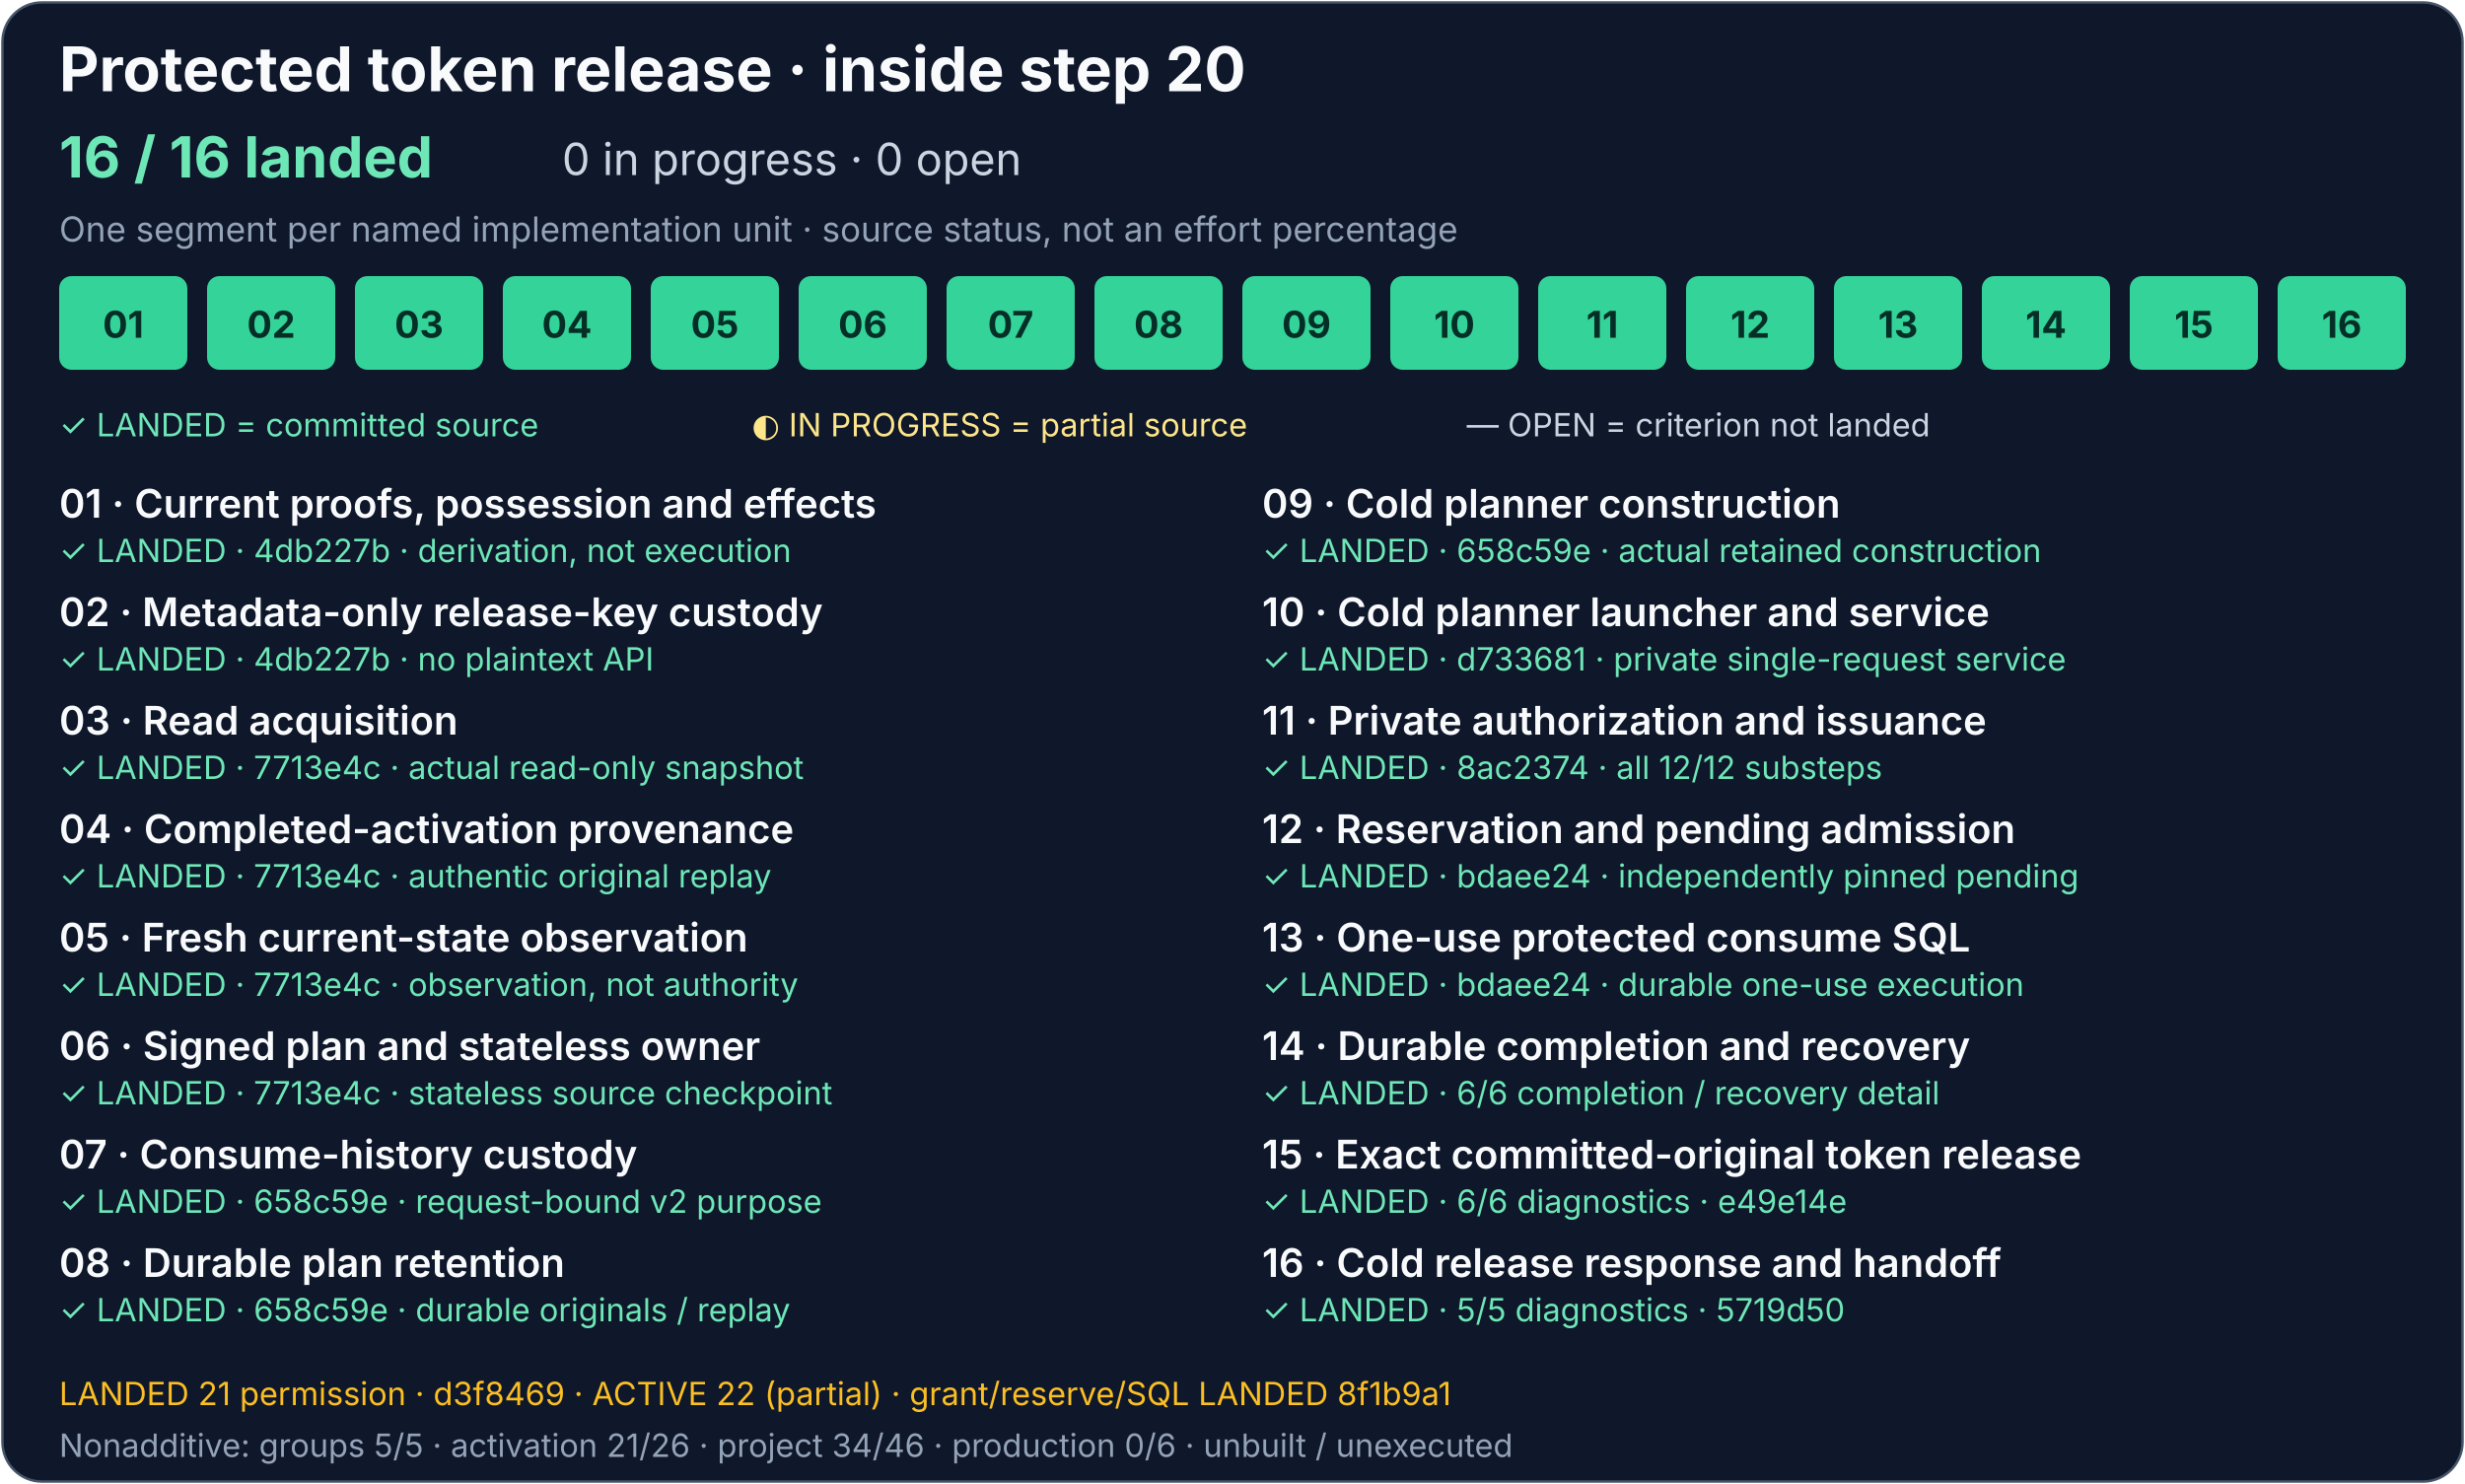
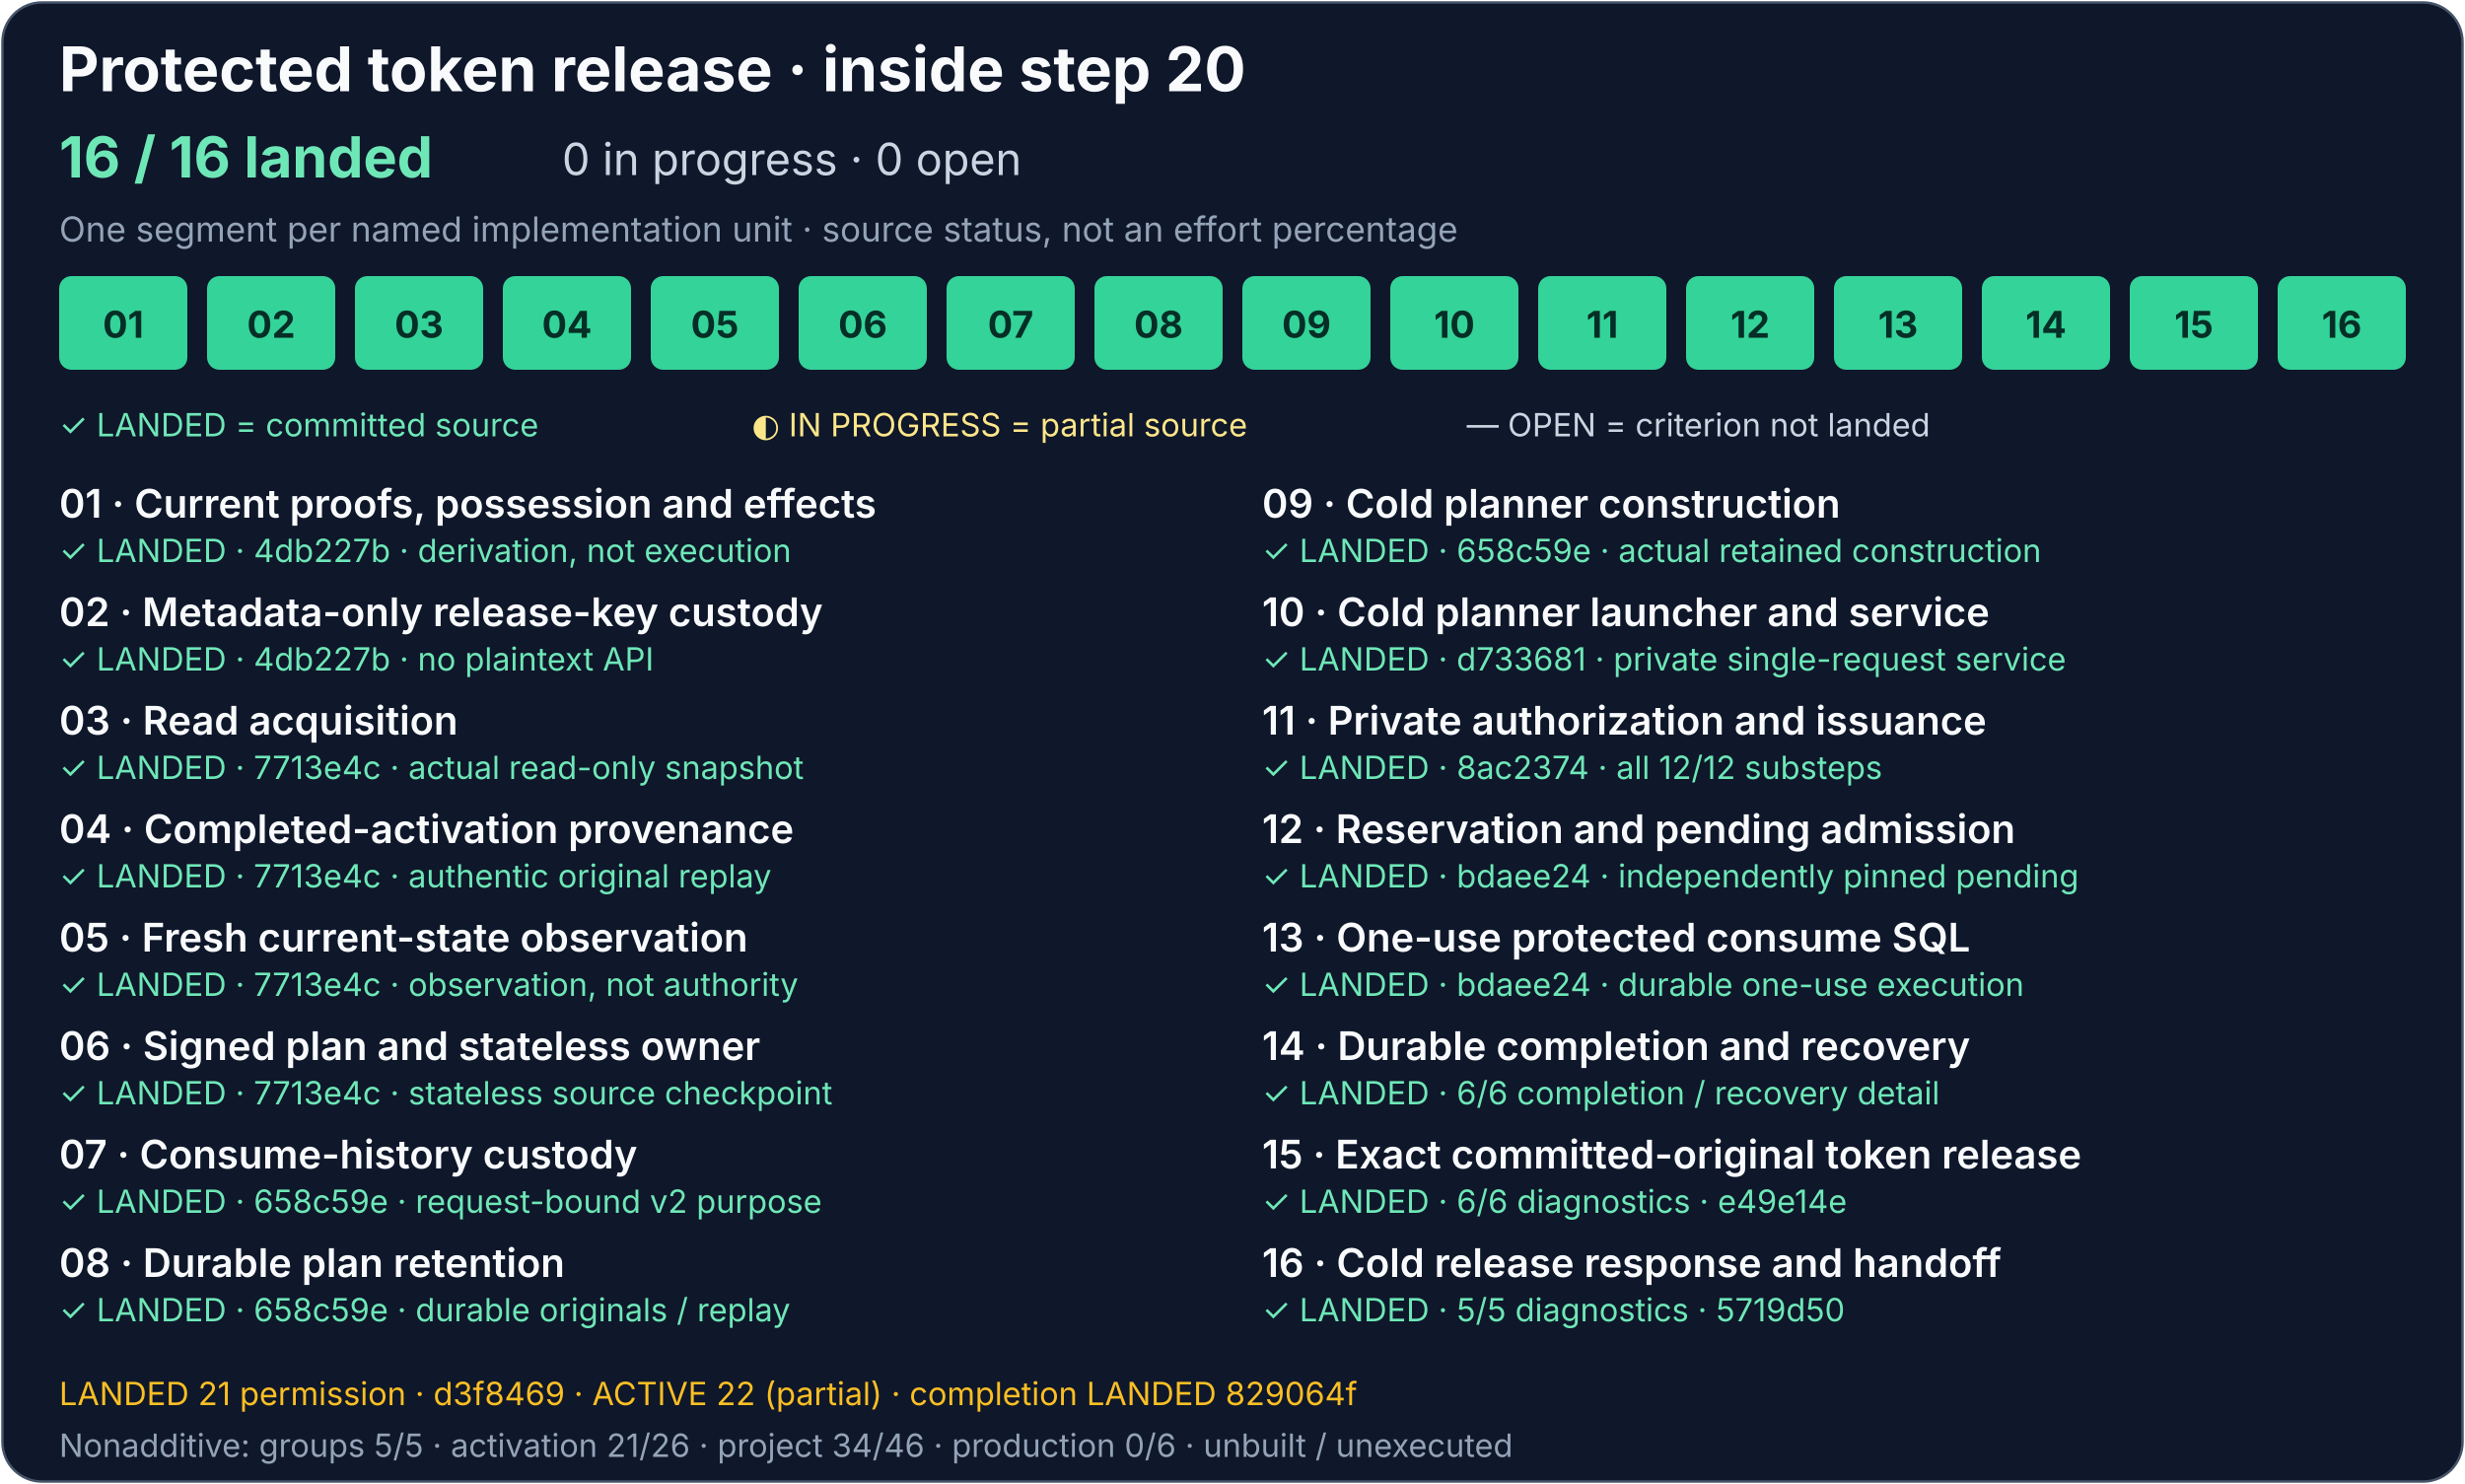
<svg xmlns="http://www.w3.org/2000/svg" width="1000" height="602" viewBox="0 0 1000 602" role="img" aria-labelledby="release-title release-description">
  <rect x="1" y="1" width="998" height="600" rx="16" fill="#0f172a" stroke="#475569" />
  <g font-family="system-ui, -apple-system, Segoe UI, sans-serif">
    <text x="24" y="37" fill="#f8fafc" font-size="25" font-weight="700">Protected token release · inside step 20</text>
    <text x="24" y="72" fill="#6ee7b7" font-size="23" font-weight="700">16 / 16 landed</text>
    <text x="228" y="71" fill="#cbd5e1" font-size="18">0 in progress · 0 open</text>
    <text x="24" y="98" fill="#94a3b8" font-size="14">One segment per named implementation unit · source status, not an effort percentage</text>
    <g fill="#34d399">
      <rect x="24" y="112" width="52" height="38" rx="5" />
      <rect x="84" y="112" width="52" height="38" rx="5" />
      <rect x="144" y="112" width="52" height="38" rx="5" />
      <rect x="204" y="112" width="52" height="38" rx="5" />
      <rect x="264" y="112" width="52" height="38" rx="5" />
      <rect x="324" y="112" width="52" height="38" rx="5" />
    </g>
    <g fill="#34d399">
      <rect x="384" y="112" width="52" height="38" rx="5" />
      <rect x="444" y="112" width="52" height="38" rx="5" />
      <rect x="504" y="112" width="52" height="38" rx="5" />
      <rect x="564" y="112" width="52" height="38" rx="5" />
    </g>
    <g fill="#334155" stroke="#94a3b8">
      <rect x="624" y="112" width="52" height="38" rx="5" fill="#34d399" stroke="none" />
      <rect x="684" y="112" width="52" height="38" rx="5" fill="#34d399" stroke="none" />
      <rect x="744" y="112" width="52" height="38" rx="5" fill="#34d399" stroke="none" />
      <a href="../production-status.md#consume-completion-and-recovery-detail">
        <rect x="804" y="112" width="52" height="38" rx="5" fill="#34d399" stroke="none" />
      </a>
      <a href="../production-status.md#exact-release-and-handoff-detail">
        <rect x="864" y="112" width="52" height="38" rx="5" fill="#34d399" stroke="none" />
      </a>
      <rect x="924" y="112" width="52" height="38" rx="5" fill="#34d399" stroke="none" />
    </g>
    <g font-size="15" font-weight="700" text-anchor="middle">
      <g fill="#052e26">
        <text x="50" y="137">01</text>
        <text x="110" y="137">02</text>
        <text x="170" y="137">03</text>
        <text x="230" y="137">04</text>
        <text x="290" y="137">05</text>
        <text x="350" y="137">06</text>
      </g>
      <g fill="#052e26">
        <text x="410" y="137">07</text>
        <text x="470" y="137">08</text>
        <text x="530" y="137">09</text>
        <text x="590" y="137">10</text>
      </g>
      <g fill="#e2e8f0">
        <text x="650" y="137" fill="#052e26">11</text>
        <text x="710" y="137" fill="#052e26">12</text>
        <text x="770" y="137" fill="#052e26">13</text>
        <text x="830" y="137" fill="#052e26">14</text>
        <text x="890" y="137" fill="#052e26">15</text>
        <text x="950" y="137" fill="#052e26">16</text>
      </g>
    </g>
    <text x="24" y="177" fill="#6ee7b7" font-size="13">✓ LANDED = committed source</text>
    <text x="305" y="177" fill="#fde68a" font-size="13">◐ IN PROGRESS = partial source</text>
    <text x="595" y="177" fill="#cbd5e1" font-size="13">— OPEN = criterion not landed</text>
    <g fill="#f8fafc" font-size="16" font-weight="600">
      <text x="24" y="210">01 · Current proofs, possession and effects</text>
      <text x="24" y="254">02 · Metadata-only release-key custody</text>
      <text x="24" y="298">03 · Read acquisition</text>
      <text x="24" y="342">04 · Completed-activation provenance</text>
      <text x="24" y="386">05 · Fresh current-state observation</text>
      <text x="24" y="430">06 · Signed plan and stateless owner</text>
      <text x="24" y="474">07 · Consume-history custody</text>
      <text x="24" y="518">08 · Durable plan retention</text>
      <text x="512" y="210">09 · Cold planner construction</text>
      <text x="512" y="254">10 · Cold planner launcher and service</text>
      <text x="512" y="298">11 · Private authorization and issuance</text>
      <text x="512" y="342">12 · Reservation and pending admission</text>
      <text x="512" y="386">13 · One-use protected consume SQL</text>
      <text x="512" y="430">14 · Durable completion and recovery</text>
      <text x="512" y="474">15 · Exact committed-original token release</text>
      <text x="512" y="518">16 · Cold release response and handoff</text>
    </g>
    <g font-size="13">
      <g fill="#6ee7b7">
        <text x="24" y="228">✓ LANDED · 4db227b · derivation, not execution</text>
        <text x="24" y="272">✓ LANDED · 4db227b · no plaintext API</text>
        <text x="24" y="316">✓ LANDED · 7713e4c · actual read-only snapshot</text>
        <text x="24" y="360">✓ LANDED · 7713e4c · authentic original replay</text>
        <text x="24" y="404">✓ LANDED · 7713e4c · observation, not authority</text>
        <text x="24" y="448">✓ LANDED · 7713e4c · stateless source checkpoint</text>
      </g>
      <g fill="#6ee7b7">
        <text x="24" y="492">✓ LANDED · 658c59e · request-bound v2 purpose</text>
        <text x="24" y="536">✓ LANDED · 658c59e · durable originals / replay</text>
        <text x="512" y="228">✓ LANDED · 658c59e · actual retained construction</text>
        <text x="512" y="272">✓ LANDED · d733681 · private single-request service</text>
      </g>
      <g fill="#cbd5e1">
        <text x="512" y="316" fill="#6ee7b7">✓ LANDED · 8ac2374 · all 12/12 substeps</text>
        <text x="512" y="360" fill="#6ee7b7">✓ LANDED · bdaee24 · independently pinned pending</text>
        <text x="512" y="404" fill="#6ee7b7">✓ LANDED · bdaee24 · durable one-use execution</text>
        <a href="../production-status.md#consume-completion-and-recovery-detail">
          <text x="512" y="448" fill="#6ee7b7">✓ LANDED · 6/6 completion / recovery detail</text>
        </a>
        <a href="../production-status.md#exact-release-and-handoff-detail">
          <text x="512" y="492" fill="#6ee7b7">✓ LANDED · 6/6 diagnostics · e49e14e</text>
        </a>
        <text x="512" y="536" fill="#6ee7b7">✓ LANDED · 5/5 diagnostics · 5719d50</text>
      </g>
    </g>
-     <text x="24" y="570" fill="#fbbf24" font-size="13">LANDED 21 permission · d3f8469 · ACTIVE 22 (partial) · grant/reserve/SQL LANDED 8f1b9a1</text>
+     <text x="24" y="570" fill="#fbbf24" font-size="13">LANDED 21 permission · d3f8469 · ACTIVE 22 (partial) · completion LANDED 829064f</text>
    <text x="24" y="591" fill="#94a3b8" font-size="13">Nonadditive: groups 5/5 · activation 21/26 · project 34/46 · production 0/6 · unbuilt / unexecuted</text>
  </g>
</svg>
